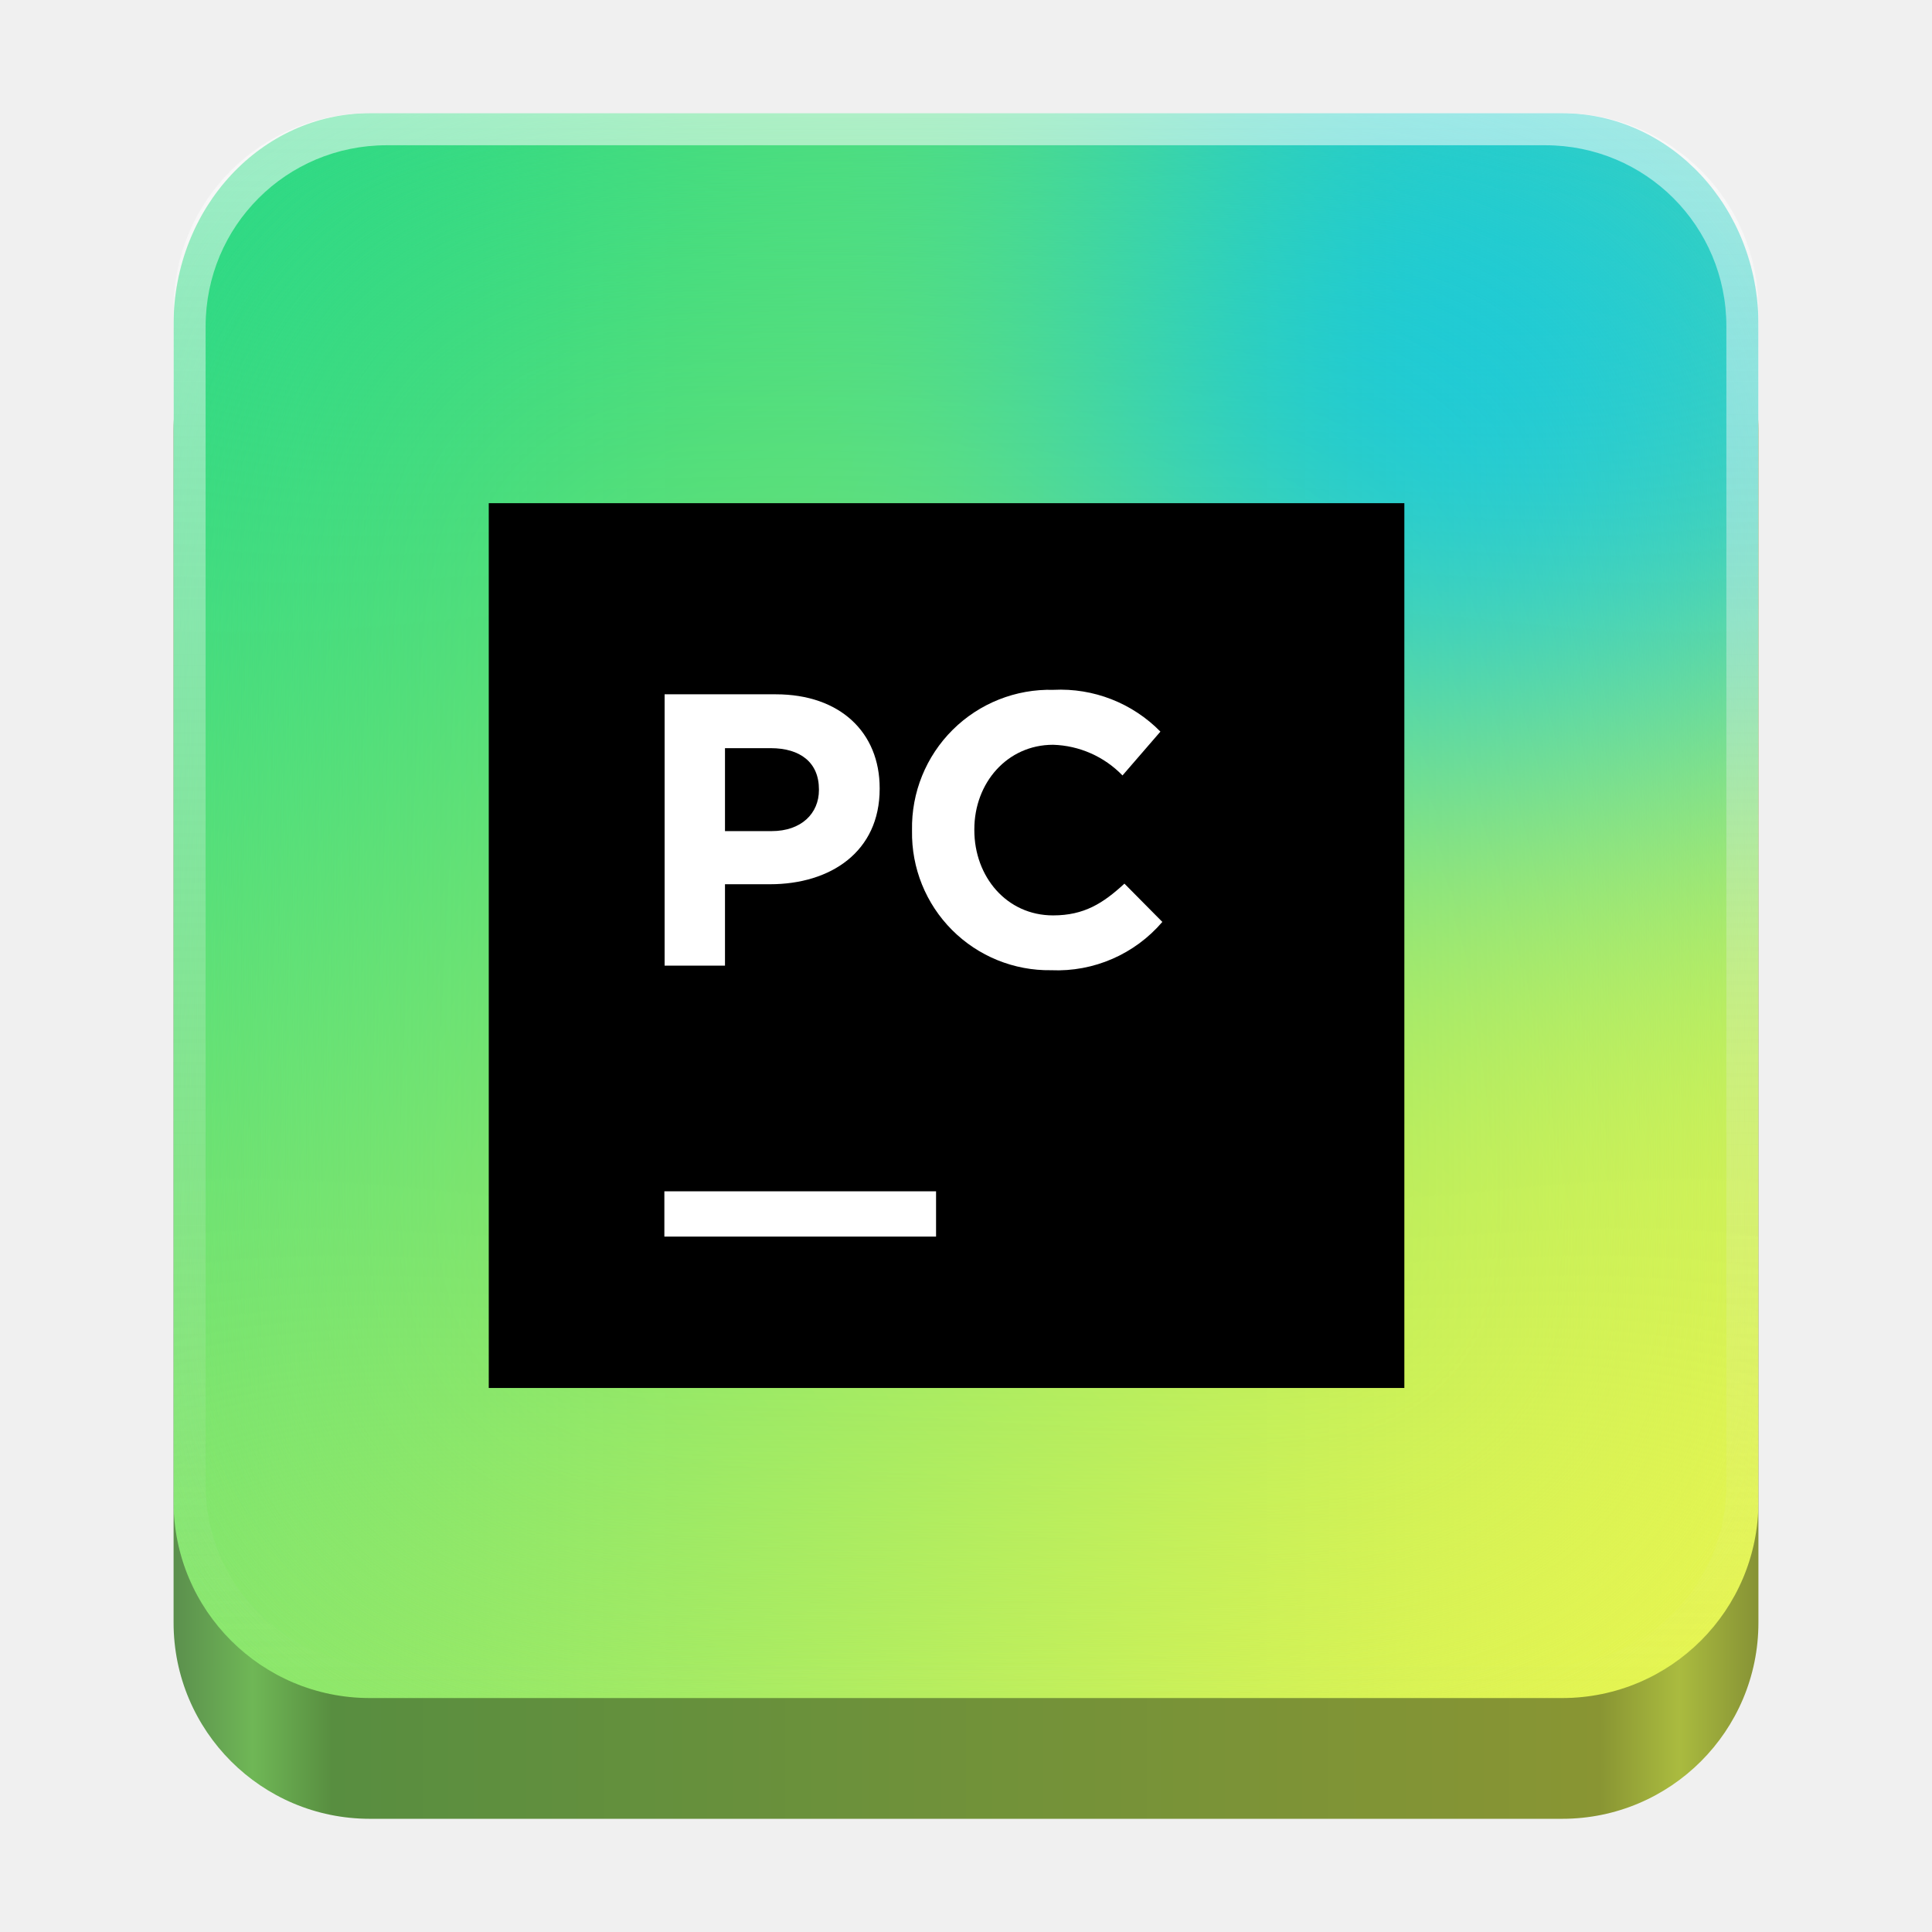
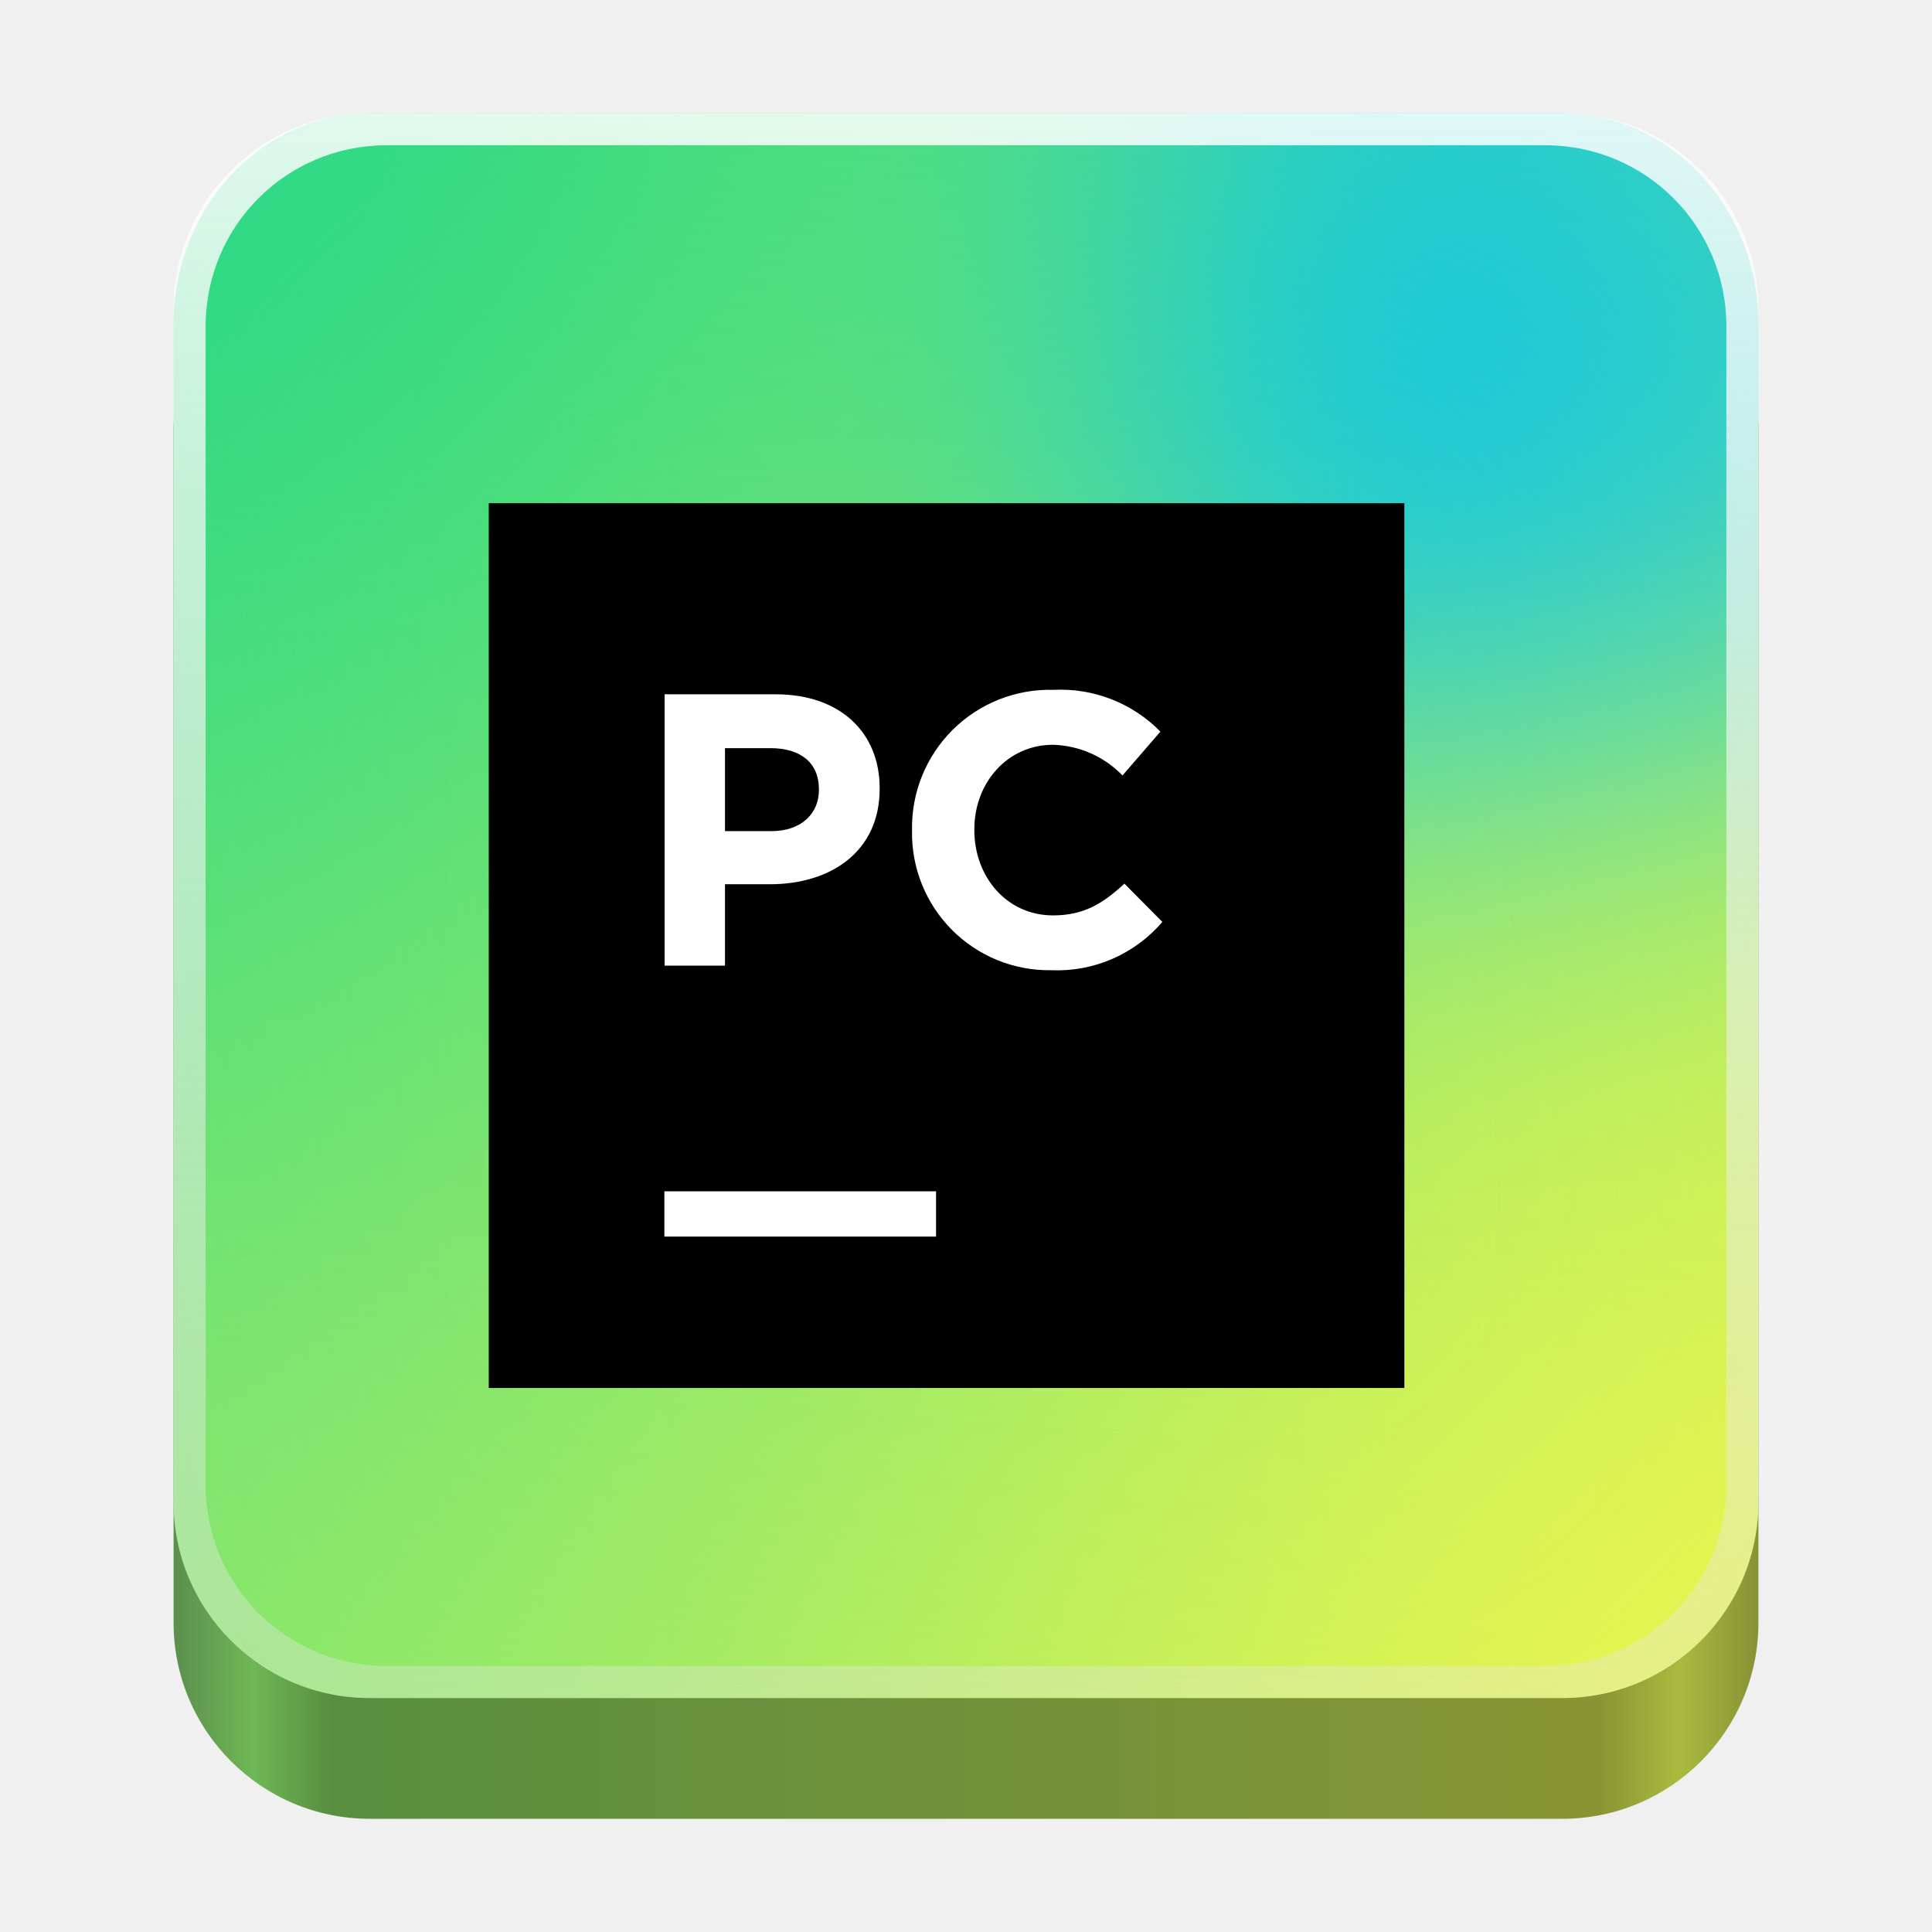
<svg xmlns="http://www.w3.org/2000/svg" xmlns:xlink="http://www.w3.org/1999/xlink" width="128" height="128" viewBox="0 0 128 128" version="1.1" id="svg5" xml:space="preserve">
  <defs id="defs2">
    <linearGradient id="linearGradient11616">
      <stop style="stop-color:#21d789;stop-opacity:1;" offset="0" id="stop11612" />
      <stop style="stop-color:#fcf84a;stop-opacity:1" offset="1" id="stop11614" />
    </linearGradient>
    <linearGradient id="linearGradient404">
-       <stop style="stop-color:#e6e6e6;stop-opacity:0;" offset="0" id="stop400" />
-       <stop style="stop-color:#ffffff;stop-opacity:0.545;" offset="1" id="stop402" />
+       <stop style="stop-color:#e6e6e6;stop-opacity:0.349;" offset="0" id="stop400" />
+       <stop style="stop-color:#ffffff;stop-opacity:0.848;" offset="1" id="stop402" />
    </linearGradient>
    <linearGradient y2="236" x2="96" y1="236" x1="32" gradientTransform="translate(604.8168,170.5864)" gradientUnits="userSpaceOnUse" id="linearGradient1099" xlink:href="#linearGradient1036" />
    <linearGradient id="linearGradient1036">
      <stop id="stop1032" offset="0" style="stop-color:#d5d3cf;stop-opacity:1;" />
      <stop id="stop1034" offset="1" style="stop-color:#f6f5f4;stop-opacity:1" />
    </linearGradient>
    <radialGradient r="32" fy="-76" fx="-244" cy="-76" cx="-244" gradientTransform="matrix(0.8833333,0,0,0.8833333,-460.3502,463.1197)" gradientUnits="userSpaceOnUse" id="radialGradient1103" xlink:href="#linearGradient1069" />
    <linearGradient id="linearGradient1069">
      <stop id="stop1065" offset="0" style="stop-color:#d5d3cf;stop-opacity:1" />
      <stop id="stop1067-1" offset="1" style="stop-color:#949390;stop-opacity:1" />
    </linearGradient>
    <linearGradient gradientUnits="userSpaceOnUse" y2="232" x2="64" y1="262.5" x1="64" id="linearGradient1027" xlink:href="#linearGradient1025" gradientTransform="translate(-470.5864,432.8168)" />
    <linearGradient id="linearGradient1025">
      <stop id="stop1021" offset="0" style="stop-color:#9a9996;stop-opacity:1" />
      <stop id="stop1023" offset="1" style="stop-color:#77767b;stop-opacity:1" />
    </linearGradient>
    <clipPath clipPathUnits="userSpaceOnUse" id="clipPath1609-7">
      <path id="path1611-5" d="m 252,116 28,-28 v -8 h -36 v 36 z" style="fill:#e74747;stroke:none;stroke-width:0.25px;stroke-linecap:butt;stroke-linejoin:miter;stroke-opacity:1" />
    </clipPath>
    <linearGradient id="linearGradient8241">
      <stop style="stop-color:#5b8f4d;stop-opacity:1;" offset="0" id="stop8237" />
      <stop style="stop-color:#6fb756;stop-opacity:1;" offset="0.05" id="stop9349" />
      <stop style="stop-color:#588e40;stop-opacity:1;" offset="0.1" id="stop21746" />
      <stop style="stop-color:#899533;stop-opacity:1;" offset="0.9" id="stop21940" />
      <stop style="stop-color:#aabb3f;stop-opacity:1;" offset="0.95" id="stop9351" />
      <stop style="stop-color:#869235;stop-opacity:1;" offset="1" id="stop8239" />
    </linearGradient>
    <radialGradient r="32" fy="-76" fx="-244" cy="-76" cx="-244" gradientTransform="matrix(0.8833333,0,0,0.8833333,-460.3502,463.1197)" gradientUnits="userSpaceOnUse" id="radialGradient1103-5" xlink:href="#linearGradient1069" />
    <clipPath clipPathUnits="userSpaceOnUse" id="clipPath1609-7-7">
      <path id="path1611-5-0" d="m 252,116 28,-28 v -8 h -36 v 36 z" style="fill:#e74747;stroke:none;stroke-width:0.25px;stroke-linecap:butt;stroke-linejoin:miter;stroke-opacity:1" />
    </clipPath>
    <clipPath clipPathUnits="userSpaceOnUse" id="clipPath744">
      <rect style="fill:#1e88e5;fill-opacity:1;stroke-width:0.265" id="rect746" width="541.867" height="541.867" x="0" y="1.5987212e-14" rx="79.375" ry="79.375" />
    </clipPath>
    <clipPath clipPathUnits="userSpaceOnUse" id="clipPath62">
      <rect style="fill:#1e88e5;fill-opacity:1;stroke-width:0.265" id="rect64" width="541.867" height="541.867" x="2.2507105e-05" y="-0.422" rx="79.375" ry="79.375" />
    </clipPath>
    <linearGradient xlink:href="#linearGradient8241" id="linearGradient8243" x1="11.5" y1="120.5" x2="116.5" y2="120.5" gradientUnits="userSpaceOnUse" />
    <radialGradient r="32" fy="-76" fx="-244" cy="-76" cx="-244" gradientTransform="matrix(0.8833333,0,0,0.8833333,-460.3502,463.1197)" gradientUnits="userSpaceOnUse" id="radialGradient1103-6" xlink:href="#linearGradient1069" />
    <clipPath clipPathUnits="userSpaceOnUse" id="clipPath1609-7-2">
      <path id="path1611-5-3" d="m 252,116 28,-28 v -8 h -36 v 36 z" style="fill:#e74747;stroke:none;stroke-width:0.25px;stroke-linecap:butt;stroke-linejoin:miter;stroke-opacity:1" />
    </clipPath>
    <radialGradient r="32" fy="-76" fx="-244" cy="-76" cx="-244" gradientTransform="matrix(0.8833333,0,0,0.8833333,-460.3502,463.1197)" gradientUnits="userSpaceOnUse" id="radialGradient1103-56" xlink:href="#linearGradient1069" />
    <clipPath clipPathUnits="userSpaceOnUse" id="clipPath1609-7-0">
      <path id="path1611-5-9" d="m 252,116 28,-28 v -8 h -36 v 36 z" style="fill:#e74747;stroke:none;stroke-width:0.25px;stroke-linecap:butt;stroke-linejoin:miter;stroke-opacity:1" />
    </clipPath>
    <clipPath clipPathUnits="userSpaceOnUse" id="clipPath37">
      <rect style="fill:#1a1a1a;fill-opacity:1;stroke-width:0.265" id="rect39" width="541.867" height="541.867" x="-2.6626146e-06" y="3.241" rx="79.375" ry="79.375" />
    </clipPath>
    <clipPath clipPathUnits="userSpaceOnUse" id="clipPath22042">
      <rect style="fill:#333333;fill-opacity:1;stroke-width:0.013" id="rect22044" width="27.32" height="27.484" x="166.968" y="105.404" rx="4.002" ry="4.026" />
    </clipPath>
    <clipPath clipPathUnits="userSpaceOnUse" id="clipPath1039">
      <rect style="fill:#b3b3b3;fill-opacity:1;stroke-width:0.265" id="rect1041" width="541.867" height="541.867" x="2.5931527e-05" y="-0" rx="79.375" ry="79.375" />
    </clipPath>
    <clipPath clipPathUnits="userSpaceOnUse" id="clipPath154">
      <rect style="fill:#b3b3b3;fill-opacity:1;stroke-width:0.265" id="rect156" width="541.867" height="541.867" x="-2.9218751e-05" y="-0" rx="79.375" ry="79.375" />
    </clipPath>
    <linearGradient xlink:href="#linearGradient404" id="linearGradient406" x1="64" y1="112.5" x2="64" y2="7.5" gradientUnits="userSpaceOnUse" />
    <linearGradient id="a" gradientUnits="userSpaceOnUse" x1="38.78" x2="95.91" y1="41.59" y2="41.59" gradientTransform="translate(260.425,-3.53)">
      <stop offset="0" stop-color="#21d789" id="stop500" />
      <stop offset="1" stop-color="#07c3f2" id="stop502" />
    </linearGradient>
    <linearGradient id="b" gradientUnits="userSpaceOnUse" x1="-29.18" x2="88.46" y1="85.52" y2="-1.32" gradientTransform="translate(260.425,-3.53)">
      <stop offset=".01" stop-color="#fcf84a" id="stop505" />
      <stop offset=".11" stop-color="#a7eb62" id="stop507" />
      <stop offset=".21" stop-color="#5fe077" id="stop509" />
      <stop offset=".27" stop-color="#32da84" id="stop511" />
      <stop offset=".31" stop-color="#21d789" id="stop513" />
      <stop offset=".58" stop-color="#21d789" id="stop515" />
      <stop offset=".6" stop-color="#21d789" id="stop517" />
      <stop offset=".69" stop-color="#20d68c" id="stop519" />
      <stop offset=".76" stop-color="#1ed497" id="stop521" />
      <stop offset=".83" stop-color="#19d1a9" id="stop523" />
      <stop offset=".9" stop-color="#13ccc2" id="stop525" />
      <stop offset=".97" stop-color="#0bc6e1" id="stop527" />
      <stop offset="1" stop-color="#07c3f2" id="stop529" />
    </linearGradient>
    <linearGradient id="c" gradientUnits="userSpaceOnUse" x1="17.3" x2="36.92" y1="110.99" y2="49.42" gradientTransform="translate(260.425,-3.53)">
      <stop offset="0" stop-color="#21d789" id="stop532" />
      <stop offset=".16" stop-color="#24d888" id="stop534" />
      <stop offset=".3" stop-color="#2fd985" id="stop536" />
      <stop offset=".43" stop-color="#41dc80" id="stop538" />
      <stop offset=".55" stop-color="#5ae079" id="stop540" />
      <stop offset=".67" stop-color="#7ae46f" id="stop542" />
      <stop offset=".79" stop-color="#a1ea64" id="stop544" />
      <stop offset=".9" stop-color="#cff157" id="stop546" />
      <stop offset="1" stop-color="#fcf84a" id="stop548" />
    </linearGradient>
    <linearGradient id="d" gradientUnits="userSpaceOnUse" x1="43.28" x2="85.97" y1="57.46" y2="0.06" gradientTransform="translate(260.425,-3.53)">
      <stop offset="0" stop-color="#21d789" id="stop551" />
      <stop offset=".09" stop-color="#23d986" id="stop553" />
      <stop offset=".17" stop-color="#2ade7b" id="stop555" />
      <stop offset=".25" stop-color="#36e669" id="stop557" />
      <stop offset=".27" stop-color="#3bea62" id="stop559" />
      <stop offset=".35" stop-color="#47eb61" id="stop561" />
      <stop offset=".49" stop-color="#67ed5d" id="stop563" />
      <stop offset=".69" stop-color="#9af156" id="stop565" />
      <stop offset=".92" stop-color="#e0f64d" id="stop567" />
      <stop offset="1" stop-color="#fcf84a" id="stop569" />
    </linearGradient>
    <linearGradient id="e" gradientUnits="userSpaceOnUse" x1="108.58" x2="22.55" y1="64.77" y2="63.97" gradientTransform="translate(260.425,-3.53)">
      <stop offset=".39" stop-color="#fcf84a" id="stop572" />
      <stop offset=".46" stop-color="#ecf74c" id="stop574" />
      <stop offset=".61" stop-color="#c1f451" id="stop576" />
      <stop offset=".82" stop-color="#7eef5a" id="stop578" />
      <stop offset="1" stop-color="#3bea62" id="stop580" />
    </linearGradient>
    <linearGradient xlink:href="#linearGradient11616" id="linearGradient11827" x1="12.773" y1="20.475" x2="108.029" y2="115.731" gradientUnits="userSpaceOnUse" />
    <filter height="1.686" width="1.686" y="-0.343" x="-0.343" style="color-interpolation-filters:sRGB;" id="filter13914">
      <feGaussianBlur stdDeviation="15 15" result="blur" id="feGaussianBlur13908" />
      <feColorMatrix values="1 0 0 0 0 0 1 0 0 0 0 0 1 0 0 0 0 0 50 0 " result="colormatrix" id="feColorMatrix13910" />
      <feComposite in="colormatrix" in2="SourceGraphic" operator="in" id="feComposite13912" />
    </filter>
    <radialGradient r="32" fy="-76" fx="-244" cy="-76" cx="-244" gradientTransform="matrix(0.8833333,0,0,0.8833333,-460.3502,463.1197)" gradientUnits="userSpaceOnUse" id="radialGradient1103-2" xlink:href="#linearGradient1069" />
    <clipPath clipPathUnits="userSpaceOnUse" id="clipPath1609-7-06">
      <path id="path1611-5-2" d="m 252,116 28,-28 v -8 h -36 v 36 z" style="fill:#e74747;stroke:none;stroke-width:0.25px;stroke-linecap:butt;stroke-linejoin:miter;stroke-opacity:1" />
    </clipPath>
    <radialGradient r="32" fy="-76" fx="-244" cy="-76" cx="-244" gradientTransform="matrix(0.8833333,0,0,0.8833333,-460.3502,463.1197)" gradientUnits="userSpaceOnUse" id="radialGradient1103-5-2" xlink:href="#linearGradient1069" />
    <clipPath clipPathUnits="userSpaceOnUse" id="clipPath1609-7-7-7">
      <path id="path1611-5-0-5" d="m 252,116 28,-28 v -8 h -36 v 36 z" style="fill:#e74747;stroke:none;stroke-width:0.25px;stroke-linecap:butt;stroke-linejoin:miter;stroke-opacity:1" />
    </clipPath>
    <clipPath clipPathUnits="userSpaceOnUse" id="clipPath744-9">
      <rect style="fill:#1e88e5;fill-opacity:1;stroke-width:0.265" id="rect746-2" width="541.867" height="541.867" x="0" y="1.5987212e-14" rx="79.375" ry="79.375" />
    </clipPath>
    <clipPath clipPathUnits="userSpaceOnUse" id="clipPath62-2">
      <rect style="fill:#1e88e5;fill-opacity:1;stroke-width:0.265" id="rect64-8" width="541.867" height="541.867" x="2.2507105e-05" y="-0.422" rx="79.375" ry="79.375" />
    </clipPath>
    <radialGradient r="32" fy="-76" fx="-244" cy="-76" cx="-244" gradientTransform="matrix(0.8833333,0,0,0.8833333,-460.3502,463.1197)" gradientUnits="userSpaceOnUse" id="radialGradient1103-6-7" xlink:href="#linearGradient1069" />
    <clipPath clipPathUnits="userSpaceOnUse" id="clipPath1609-7-2-6">
      <path id="path1611-5-3-1" d="m 252,116 28,-28 v -8 h -36 v 36 z" style="fill:#e74747;stroke:none;stroke-width:0.25px;stroke-linecap:butt;stroke-linejoin:miter;stroke-opacity:1" />
    </clipPath>
    <radialGradient r="32" fy="-76" fx="-244" cy="-76" cx="-244" gradientTransform="matrix(0.8833333,0,0,0.8833333,-460.3502,463.1197)" gradientUnits="userSpaceOnUse" id="radialGradient1103-56-2" xlink:href="#linearGradient1069" />
    <clipPath clipPathUnits="userSpaceOnUse" id="clipPath1609-7-0-3">
      <path id="path1611-5-9-1" d="m 252,116 28,-28 v -8 h -36 v 36 z" style="fill:#e74747;stroke:none;stroke-width:0.25px;stroke-linecap:butt;stroke-linejoin:miter;stroke-opacity:1" />
    </clipPath>
    <clipPath clipPathUnits="userSpaceOnUse" id="clipPath37-9">
      <rect style="fill:#1a1a1a;fill-opacity:1;stroke-width:0.265" id="rect39-4" width="541.867" height="541.867" x="-2.6626146e-06" y="3.241" rx="79.375" ry="79.375" />
    </clipPath>
    <clipPath clipPathUnits="userSpaceOnUse" id="clipPath22042-7">
      <rect style="fill:#333333;fill-opacity:1;stroke-width:0.013" id="rect22044-8" width="27.32" height="27.484" x="166.968" y="105.404" rx="4.002" ry="4.026" />
    </clipPath>
    <clipPath clipPathUnits="userSpaceOnUse" id="clipPath1039-4">
      <rect style="fill:#b3b3b3;fill-opacity:1;stroke-width:0.265" id="rect1041-5" width="541.867" height="541.867" x="2.5931527e-05" y="-0" rx="79.375" ry="79.375" />
    </clipPath>
    <clipPath clipPathUnits="userSpaceOnUse" id="clipPath154-0">
      <rect style="fill:#b3b3b3;fill-opacity:1;stroke-width:0.265" id="rect156-3" width="541.867" height="541.867" x="-2.9218751e-05" y="-0" rx="79.375" ry="79.375" />
    </clipPath>
    <filter height="1.686" width="1.686" y="-0.343" x="-0.343" style="color-interpolation-filters:sRGB;" id="filter13914-2">
      <feGaussianBlur stdDeviation="15 15" result="blur" id="feGaussianBlur13908-0" />
      <feColorMatrix values="1 0 0 0 0 0 1 0 0 0 0 0 1 0 0 0 0 0 50 0 " result="colormatrix" id="feColorMatrix13910-6" />
      <feComposite in="colormatrix" in2="SourceGraphic" operator="in" id="feComposite13912-8" />
    </filter>
    <linearGradient id="e-3" gradientUnits="userSpaceOnUse" x1="10.99" x2="95.54" y1="41.31" y2="41.31" gradientTransform="translate(215.7997,33.75467)">
      <stop offset=".31" stop-color="#21d789" id="stop274" />
      <stop offset=".49" stop-color="#59a3b2" id="stop276" />
      <stop offset=".77" stop-color="#b74af7" id="stop278" />
      <stop offset="1" stop-color="#ff45ed" id="stop280" />
    </linearGradient>
    <linearGradient id="d-6" gradientUnits="userSpaceOnUse" x1="10.48" x2="94.6" y1="52.51" y2="98.96" gradientTransform="translate(215.7997,33.75467)">
      <stop offset=".08" stop-color="#21d789" id="stop269" />
      <stop offset=".89" stop-color="#6b57ff" id="stop271" />
    </linearGradient>
    <linearGradient id="c-7" gradientUnits="userSpaceOnUse" x1="27.62" x2="34.52" y1="52.97" y2="83.01" gradientTransform="translate(215.7997,33.75467)">
      <stop offset="0" stop-color="#6b57ff" id="stop256" />
      <stop offset=".02" stop-color="#685cfb" id="stop258" />
      <stop offset=".28" stop-color="#4a91ca" id="stop260" />
      <stop offset=".51" stop-color="#34b7a7" id="stop262" />
      <stop offset=".69" stop-color="#26ce91" id="stop264" />
      <stop offset=".8" stop-color="#21d789" id="stop266" />
    </linearGradient>
    <linearGradient id="b-5" gradientUnits="userSpaceOnUse" x1="66.85" x2="73.95" y1="30.12" y2="11.96" gradientTransform="translate(215.7997,33.75467)">
      <stop offset="0" stop-color="#6b57ff" id="stop251" />
      <stop offset=".95" stop-color="#21d789" id="stop253" />
    </linearGradient>
    <linearGradient id="a-3" gradientUnits="userSpaceOnUse" x1="92.39" x2="95.19" y1="40.62" y2="65.06" gradientTransform="translate(215.7997,33.75467)">
      <stop offset=".16" stop-color="#21d789" id="stop244" />
      <stop offset=".54" stop-color="#419fbc" id="stop246" />
      <stop offset="1" stop-color="#6b57ff" id="stop248" />
    </linearGradient>
    <linearGradient id="c-3" gradientUnits="userSpaceOnUse" x1="17.84" x2="87.09" y1="88.36" y2="43.86" gradientTransform="translate(216.2331,11.66845)">
      <stop offset="0" stop-color="#087cfa" id="stop278-6" />
      <stop offset=".1" stop-color="#1598d3" id="stop280-7" />
      <stop offset=".22" stop-color="#23b6aa" id="stop282" />
      <stop offset=".35" stop-color="#2dcc8b" id="stop284" />
      <stop offset=".46" stop-color="#35dd74" id="stop286" />
      <stop offset=".57" stop-color="#39e767" id="stop288" />
      <stop offset=".67" stop-color="#3bea62" id="stop290" />
    </linearGradient>
    <linearGradient id="b-53" x1="37.54" x2="60.33" xlink:href="#a-5" y1="34.26" y2="8.33" gradientTransform="translate(216.2331,11.66845)" />
    <linearGradient id="a-5" gradientUnits="userSpaceOnUse" x1="99.03" x2="61.54" y1="59.18" y2="90.91">
      <stop offset="0" stop-color="#087cfa" id="stop264-6" />
      <stop offset=".02" stop-color="#0d7bfa" id="stop266-2" />
      <stop offset=".37" stop-color="#5566f9" id="stop268" />
      <stop offset=".66" stop-color="#8a57f8" id="stop270" />
      <stop offset=".88" stop-color="#ab4ef7" id="stop272" />
      <stop offset="1" stop-color="#b74af7" id="stop274-9" />
    </linearGradient>
    <linearGradient id="c-36" gradientUnits="userSpaceOnUse" x1="18.72" x2="78.8" y1="26.61" y2="125.99" gradientTransform="translate(183.827,7.500002)">
      <stop offset="0" stop-color="#fe2857" id="stop416" />
      <stop offset=".08" stop-color="#fe295f" id="stop418" />
      <stop offset=".21" stop-color="#ff2d76" id="stop420" />
      <stop offset=".3" stop-color="#ff318c" id="stop422" />
      <stop offset=".38" stop-color="#ea3896" id="stop424" />
      <stop offset=".55" stop-color="#b248ae" id="stop426" />
      <stop offset=".79" stop-color="#5a63d6" id="stop428" />
      <stop offset="1" stop-color="#087cfa" id="stop430" />
    </linearGradient>
    <linearGradient id="b-7" gradientUnits="userSpaceOnUse" x1="89.05" x2="73.12" y1="54.12" y2="6.52" gradientTransform="translate(183.827,7.500002)">
      <stop offset="0" stop-color="#fe2857" id="stop395" />
      <stop offset=".08" stop-color="#cb3979" id="stop397" />
      <stop offset=".16" stop-color="#9e4997" id="stop399" />
      <stop offset=".25" stop-color="#7557b2" id="stop401" />
      <stop offset=".34" stop-color="#5362c8" id="stop403" />
      <stop offset=".44" stop-color="#386cda" id="stop405" />
      <stop offset=".54" stop-color="#2373e8" id="stop407" />
      <stop offset=".66" stop-color="#1478f2" id="stop409" />
      <stop offset=".79" stop-color="#0b7bf8" id="stop411" />
      <stop offset="1" stop-color="#087cfa" id="stop413" />
    </linearGradient>
    <linearGradient id="a-53" gradientUnits="userSpaceOnUse" x1="11.16" x2="58.94" y1="59.21" y2="56.78" gradientTransform="translate(183.827,7.500002)">
      <stop offset=".09" stop-color="#fc801d" id="stop384" />
      <stop offset=".23" stop-color="#b07f61" id="stop386" />
      <stop offset=".41" stop-color="#577db3" id="stop388" />
      <stop offset=".53" stop-color="#1e7ce6" id="stop390" />
      <stop offset=".59" stop-color="#087cfa" id="stop392" />
    </linearGradient>
    <clipPath clipPathUnits="userSpaceOnUse" id="clipPath524">
      <rect style="fill:url(#linearGradient528);fill-opacity:1;stroke-width:1.037" id="rect526" width="105" height="113" x="11.5" y="7.5" rx="13" ry="13.99" />
    </clipPath>
    <linearGradient xlink:href="#linearGradient8241" id="linearGradient528" gradientUnits="userSpaceOnUse" gradientTransform="matrix(1,0,0,1.076191,-3.1292439e-6,-9.180952)" x1="11.5" y1="120.5" x2="116.5" y2="120.5" />
  </defs>
  <g id="layer2">
    <g id="g16393">
      <rect style="fill:url(#linearGradient8243);fill-opacity:1" id="rect440" width="105" height="105" x="11.5" y="15.5" rx="13" ry="13" />
      <g id="g12621" clip-path="url(#clipPath524)">
        <g id="g13479" style="filter:url(#filter13914)">
          <rect style="fill:url(#linearGradient11827);fill-opacity:1" id="rect358" width="105" height="105" x="11.5" y="7.5" rx="13" ry="13" />
          <circle style="fill:#08c4ee;fill-opacity:1;stroke:none;stroke-width:2;stroke-linecap:round" id="path11472" cx="93.824" cy="30.176" r="20.553" />
        </g>
      </g>
      <path id="rect364" style="fill:url(#linearGradient406);fill-opacity:1" d="M 24.5 7.5 C 17.298 7.5 11.5 13.298 11.5 20.5 L 11.5 99.5 C 11.5 106.702 17.298 112.5 24.5 112.5 L 103.5 112.5 C 110.702 112.5 116.5 106.702 116.5 99.5 L 116.5 20.5 C 116.5 13.298 110.702 7.5 103.5 7.5 L 24.5 7.5 z M 25.623 9.623 L 102.377 9.623 C 109.025 9.623 114.377 14.975 114.377 21.623 L 114.377 98.377 C 114.377 105.025 109.025 110.377 102.377 110.377 L 25.623 110.377 C 18.975 110.377 13.623 105.025 13.623 98.377 L 13.623 21.623 C 13.623 14.975 18.975 9.623 25.623 9.623 z " />
      <rect style="fill:#000000;fill-opacity:1;stroke:#000000;stroke-width:1.565;stroke-linecap:round;stroke-opacity:0" id="rect464" width="60.66" height="58.62" x="32.382" y="33.337" rx="0" ry="0" />
      <g fill="#ffffff" id="g601" transform="matrix(0.8,0,0,0.8,20.03217,21.99944)">
        <path d="m 29.98,71.16 h 22.5 v 3.75 h -22.5 z" id="path595" />
        <path d="m 30,30 h 9.2 c 5.36,0 8.61,3.18 8.61,7.77 v 0.06 c 0,5.2 -4.05,7.9 -9.09,7.9 H 35 v 6.74 h -5 z m 8.86,11.33 c 2.47,0 3.92,-1.47 3.92,-3.4 v -0.06 c 0,-2.22 -1.54,-3.41 -4,-3.41 H 35 v 6.87 z" id="path597" />
        <path d="m 50.49,41.31 v -0.06 a 11.41,11.41 0 0 1 11.71,-11.62 11.59,11.59 0 0 1 8.86,3.46 l -3.14,3.63 a 8.33,8.33 0 0 0 -5.75,-2.54 c -3.79,0 -6.52,3.15 -6.52,7 v 0.07 c 0,3.85 2.67,7.06 6.52,7.06 2.57,0 4.14,-1 5.91,-2.63 l 3.14,3.17 a 11.46,11.46 0 0 1 -9.21,4 11.35,11.35 0 0 1 -11.52,-11.54" id="path599" />
      </g>
    </g>
  </g>
</svg>
